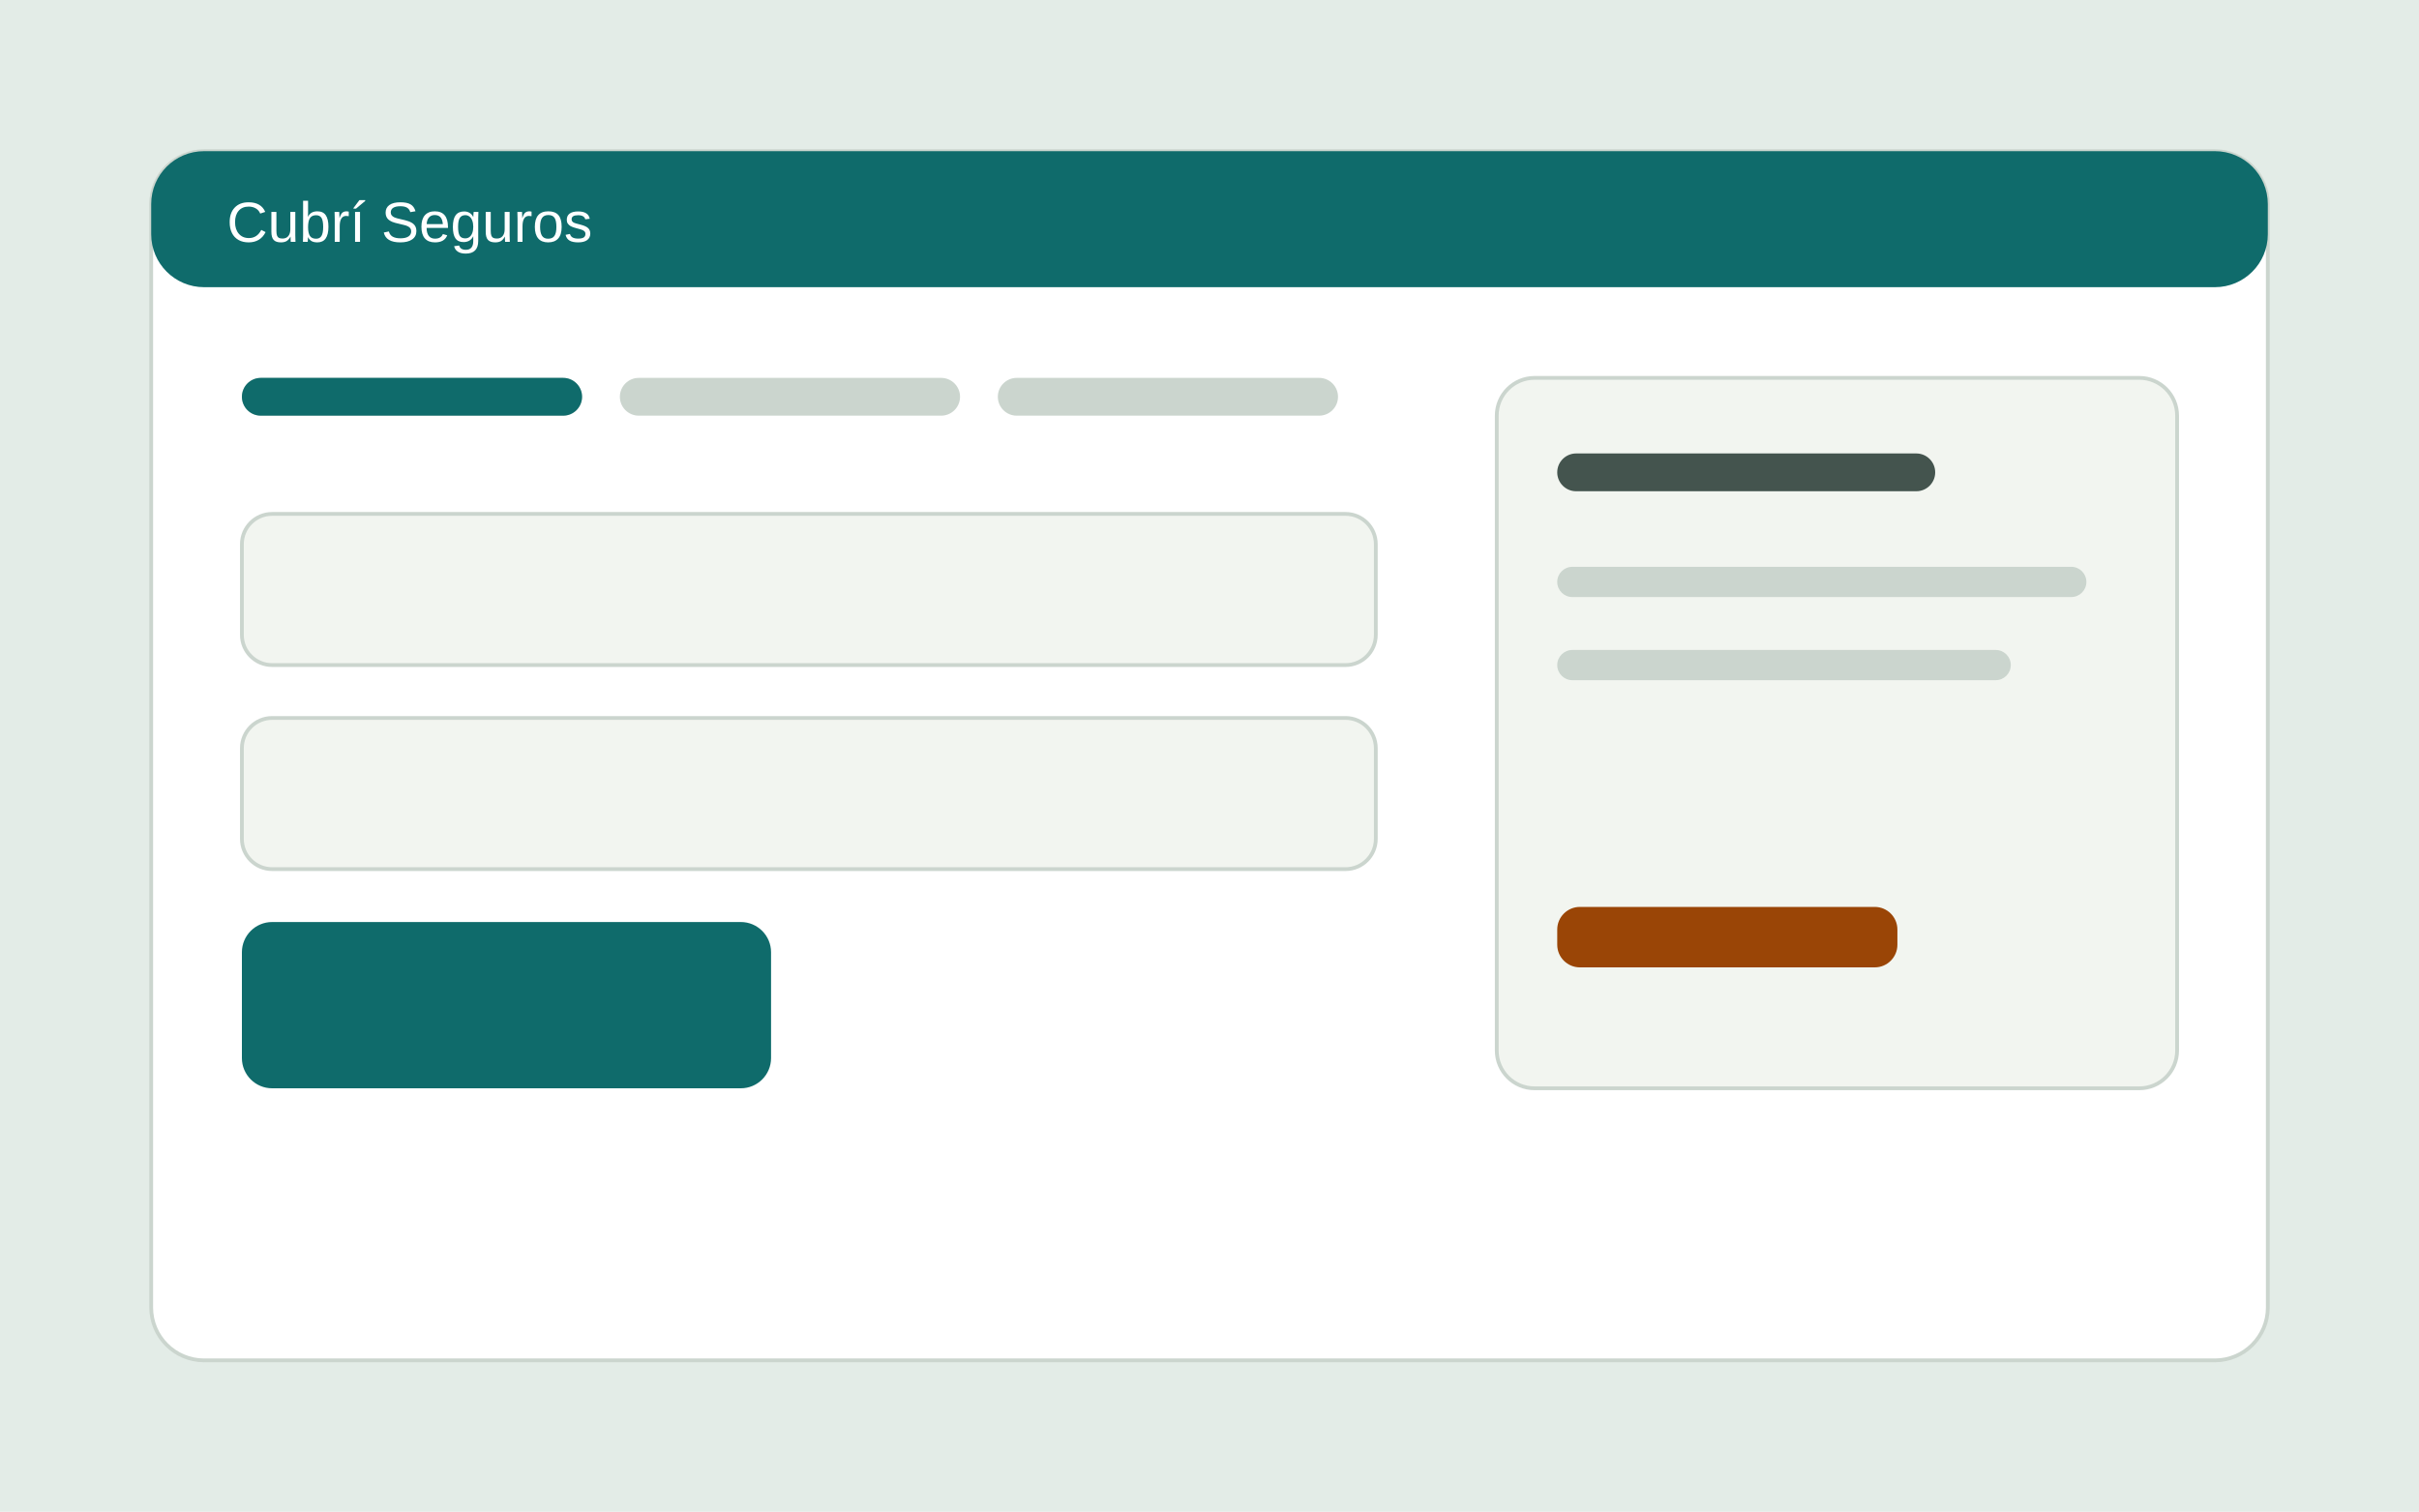
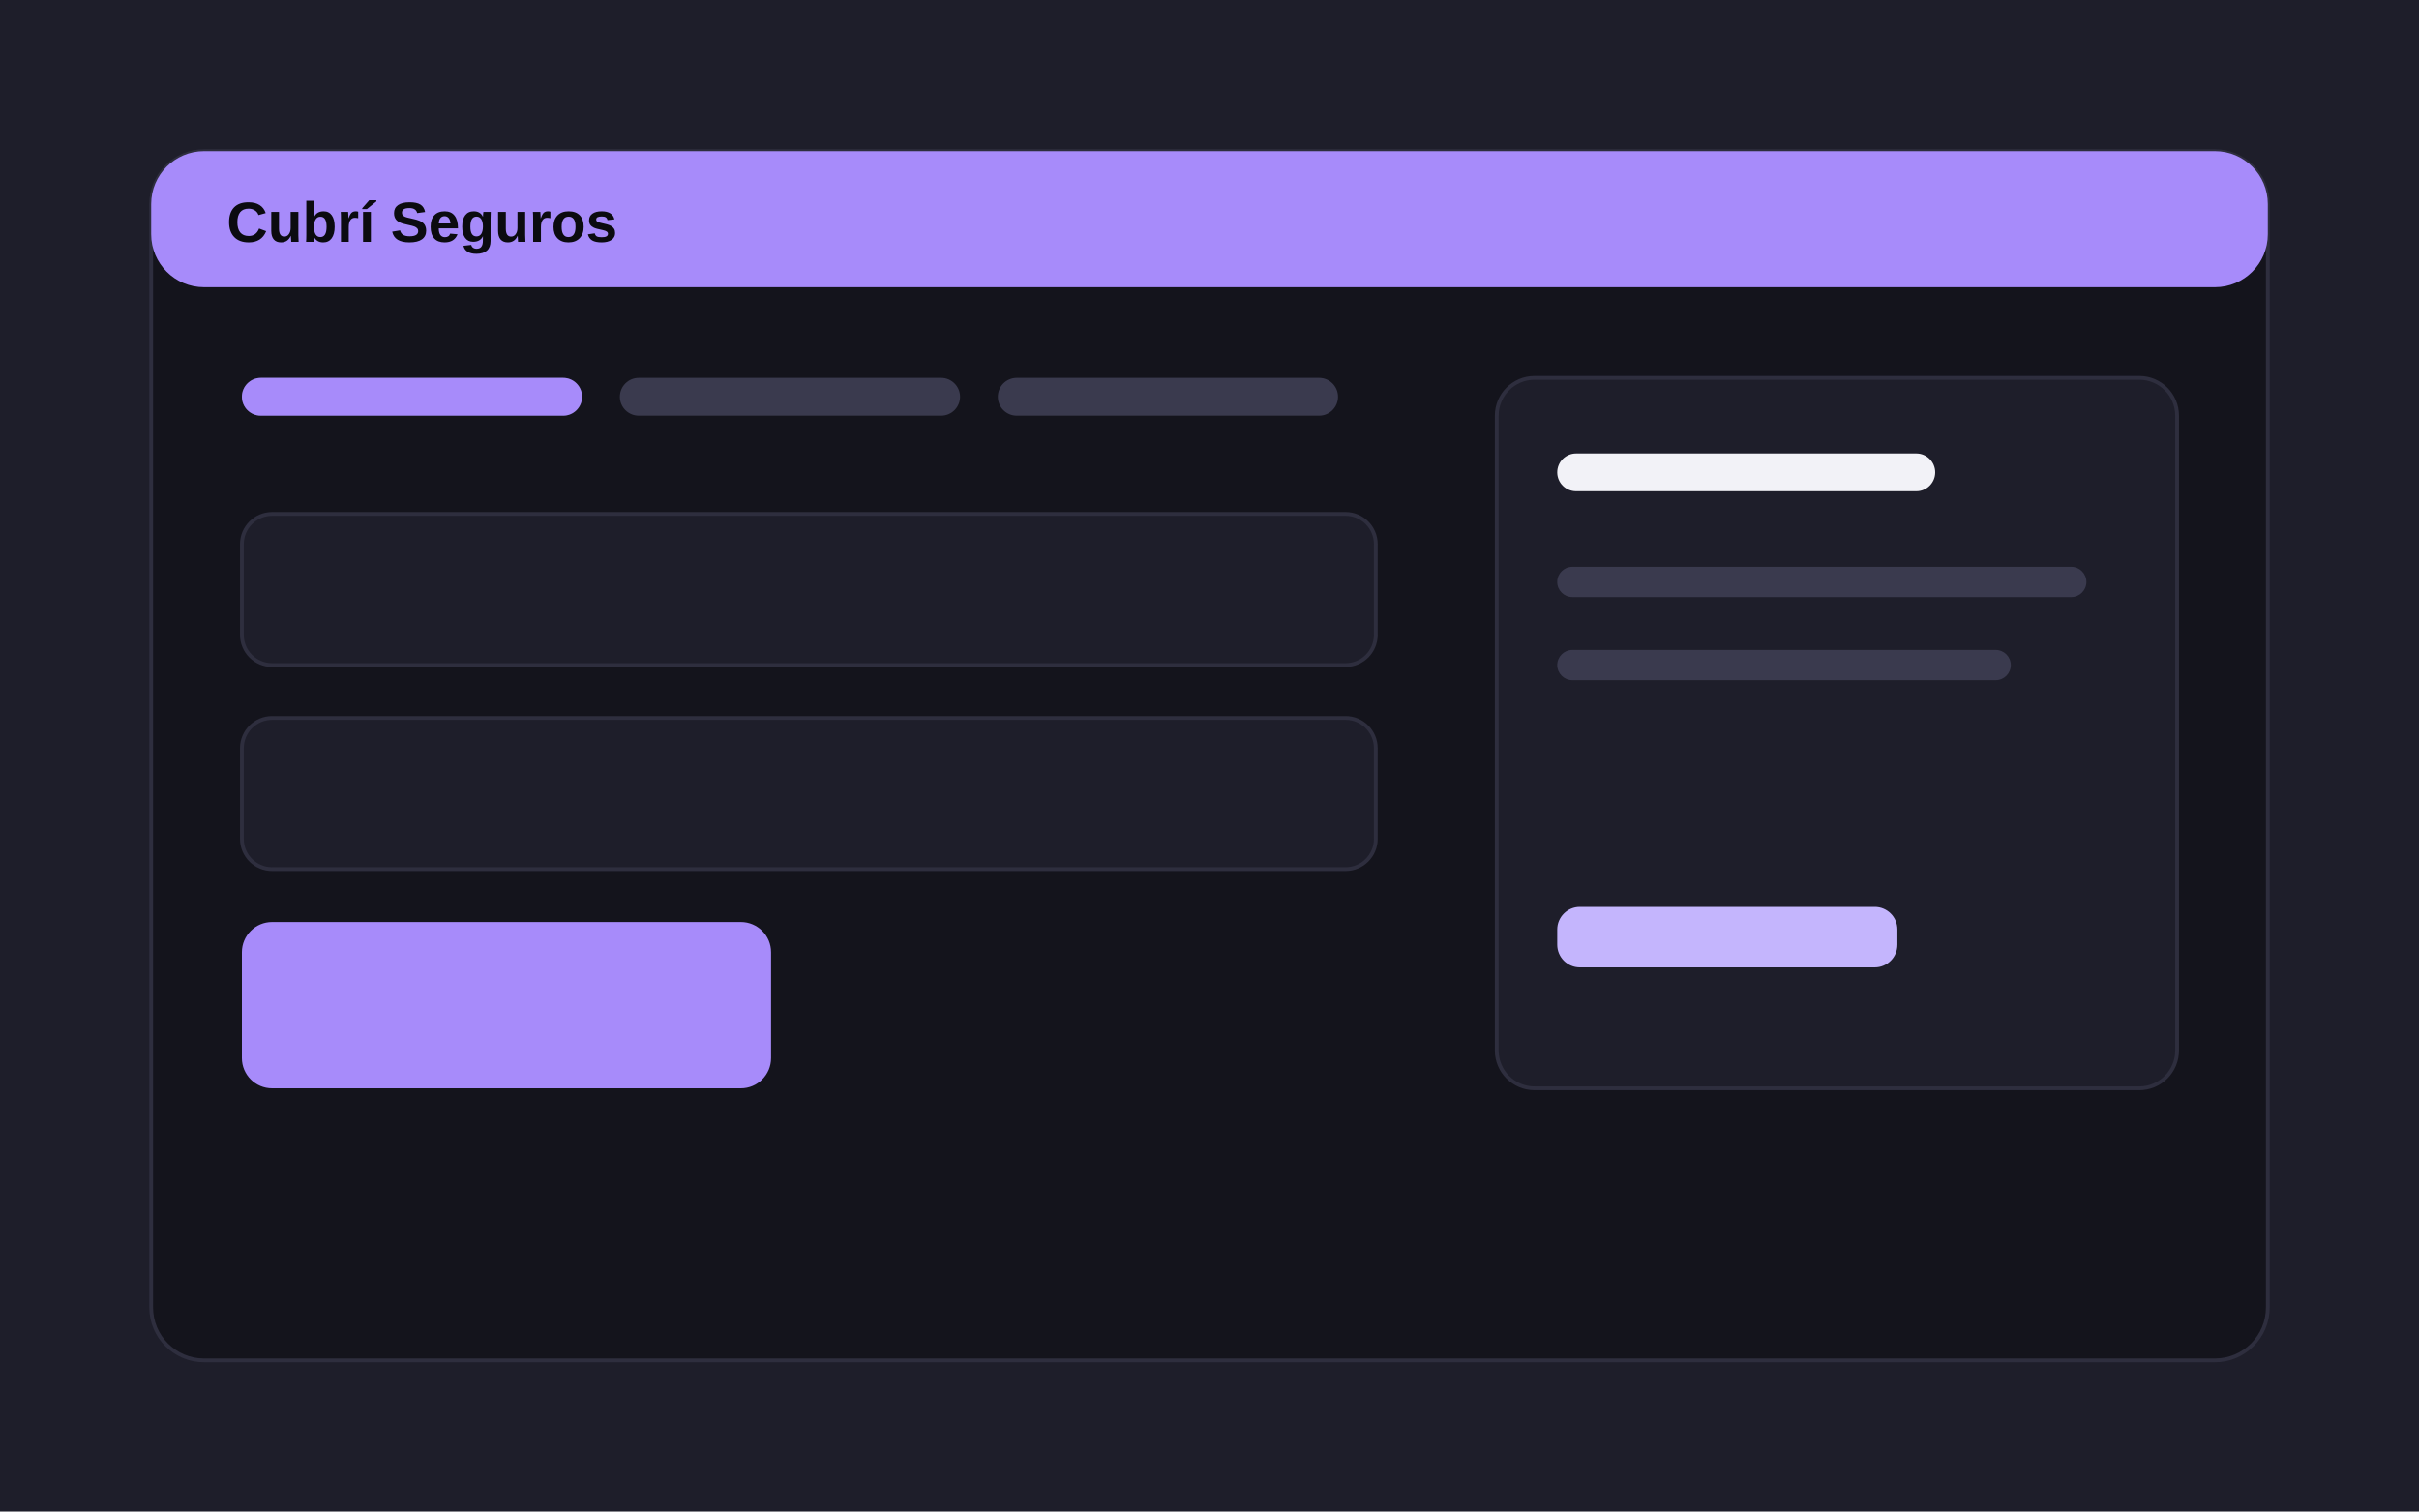
<svg xmlns="http://www.w3.org/2000/svg" viewBox="0 0 640 400">
-   <rect width="640" height="400" fill="#E3ECE7" />
-   <rect x="40" y="40" width="560" height="320" rx="14" fill="#fff" stroke="#CBD5CE" />
-   <rect x="40" y="40" width="560" height="36" rx="14" fill="#0F6B6B" />
-   <text x="60" y="64" font-family="Arial,sans-serif" font-size="15" fill="#fff">Cubrí Seguros</text>
-   <g fill="#CBD5CE">
+   <rect width="640" height="400" fill="#1E1E2A" />
+   <rect x="40" y="40" width="560" height="320" rx="14" fill="#14141C" stroke="#2E2E3E" />
+   <rect x="40" y="40" width="560" height="36" rx="14" fill="#A78BFA" />
+   <text x="60" y="64" font-family="Arial,sans-serif" font-size="15" font-weight="700" fill="#0B0B10">Cubrí Seguros</text>
+   <g fill="#3A3A4E">
    <rect x="64" y="100" width="90" height="10" rx="5" />
    <rect x="164" y="100" width="90" height="10" rx="5" />
    <rect x="264" y="100" width="90" height="10" rx="5" />
  </g>
-   <rect x="64" y="100" width="90" height="10" rx="5" fill="#0F6B6B" />
-   <rect x="64" y="136" width="300" height="40" rx="8" fill="#F2F5F0" stroke="#CBD5CE" />
-   <rect x="64" y="190" width="300" height="40" rx="8" fill="#F2F5F0" stroke="#CBD5CE" />
-   <rect x="64" y="244" width="140" height="44" rx="8" fill="#0F6B6B" />
-   <rect x="396" y="100" width="180" height="188" rx="10" fill="#F2F5F0" stroke="#CBD5CE" />
-   <rect x="412" y="120" width="100" height="10" rx="5" fill="#44544E" />
-   <rect x="412" y="150" width="140" height="8" rx="4" fill="#CBD5CE" />
-   <rect x="412" y="172" width="120" height="8" rx="4" fill="#CBD5CE" />
-   <rect x="412" y="240" width="90" height="16" rx="6" fill="#9A4506" />
+   <rect x="64" y="100" width="90" height="10" rx="5" fill="#A78BFA" />
+   <rect x="64" y="136" width="300" height="40" rx="8" fill="#1E1E2A" stroke="#2E2E3E" />
+   <rect x="64" y="190" width="300" height="40" rx="8" fill="#1E1E2A" stroke="#2E2E3E" />
+   <rect x="64" y="244" width="140" height="44" rx="8" fill="#A78BFA" />
+   <rect x="396" y="100" width="180" height="188" rx="10" fill="#1E1E2A" stroke="#2E2E3E" />
+   <rect x="412" y="120" width="100" height="10" rx="5" fill="#F2F2F7" />
+   <rect x="412" y="150" width="140" height="8" rx="4" fill="#3A3A4E" />
+   <rect x="412" y="172" width="120" height="8" rx="4" fill="#3A3A4E" />
+   <rect x="412" y="240" width="90" height="16" rx="6" fill="#C4B5FD" />
</svg>
